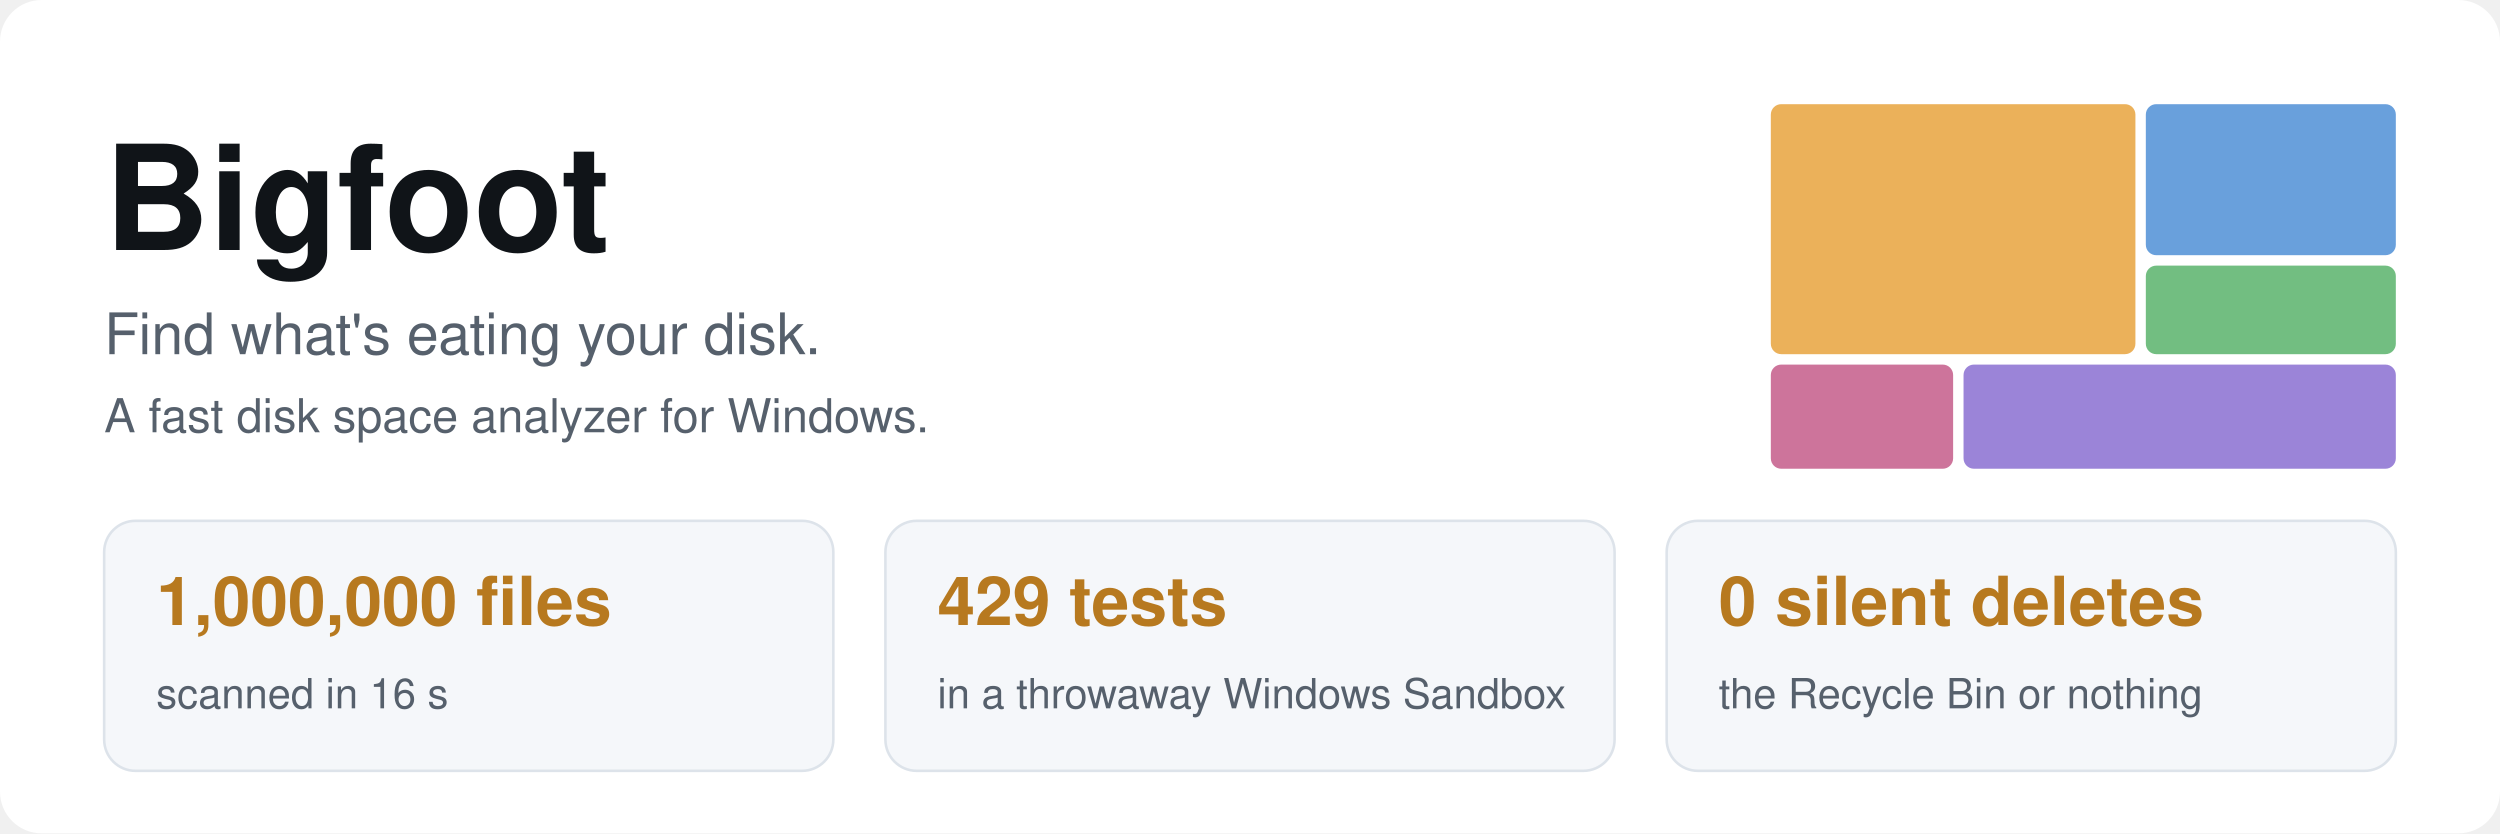
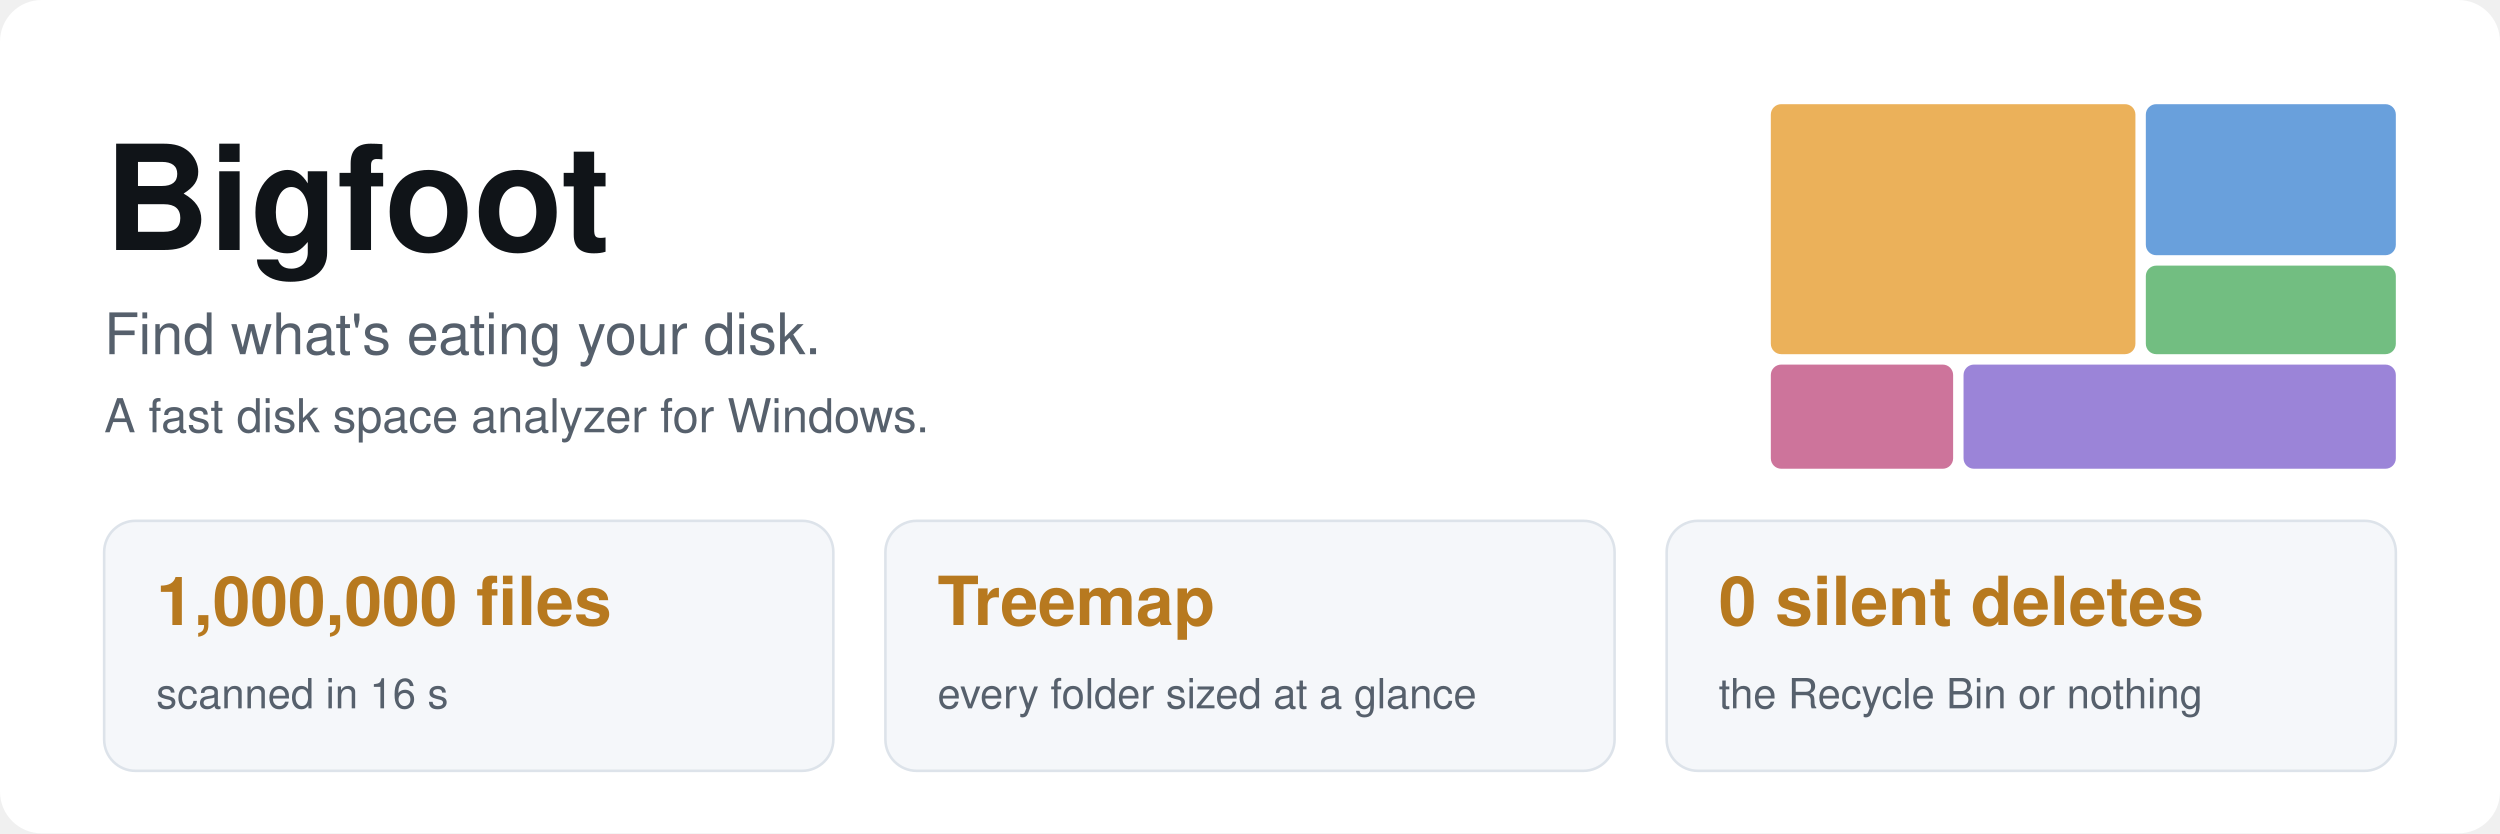
<svg xmlns="http://www.w3.org/2000/svg" width="960" height="320" viewBox="0 0 960 320" font-family="Segoe UI, Helvetica, Arial, sans-serif">
  <rect width="960" height="320" rx="16" fill="#ffffff" />
  <rect x="680" y="40" width="140" height="96" rx="4" fill="#e8a33d" opacity="0.85" />
  <rect x="824" y="40" width="96" height="58" rx="4" fill="#4f8fd6" opacity="0.85" />
  <rect x="824" y="102" width="96" height="34" rx="4" fill="#59b36b" opacity="0.85" />
  <rect x="680" y="140" width="70" height="40" rx="4" fill="#c45c8a" opacity="0.85" />
  <rect x="754" y="140" width="166" height="40" rx="4" fill="#8a6fd1" opacity="0.85" />
  <text x="40" y="96" font-size="56" font-weight="800" fill="#101418">Bigfoot</text>
  <text x="40" y="136" font-size="22" fill="#56606c">Find what's eating your disk.</text>
  <text x="40" y="166" font-size="18" fill="#56606c">A fast disk space analyzer for Windows.</text>
  <rect x="40" y="200" width="280" height="96" rx="12" fill="#f5f7fa" stroke="#dde3ea" />
  <text x="60" y="240" font-size="26" font-weight="700" fill="#b7791f">1,000,000 files</text>
  <text x="60" y="272" font-size="16" fill="#56606c">scanned in 16 s</text>
  <rect x="340" y="200" width="280" height="96" rx="12" fill="#f5f7fa" stroke="#dde3ea" />
-   <text x="360" y="240" font-size="26" font-weight="700" fill="#b7791f">429 tests</text>
-   <text x="360" y="272" font-size="16" fill="#56606c">in a throwaway Windows Sandbox</text>
+   <text x="360" y="240" font-size="26" font-weight="700" fill="#b7791f">Treemap</text>
+   <text x="360" y="272" font-size="16" fill="#56606c">every folder sized at a glance</text>
  <rect x="640" y="200" width="280" height="96" rx="12" fill="#f5f7fa" stroke="#dde3ea" />
  <text x="660" y="240" font-size="26" font-weight="700" fill="#b7791f">0 silent deletes</text>
  <text x="660" y="272" font-size="16" fill="#56606c">the Recycle Bin or nothing</text>
</svg>
